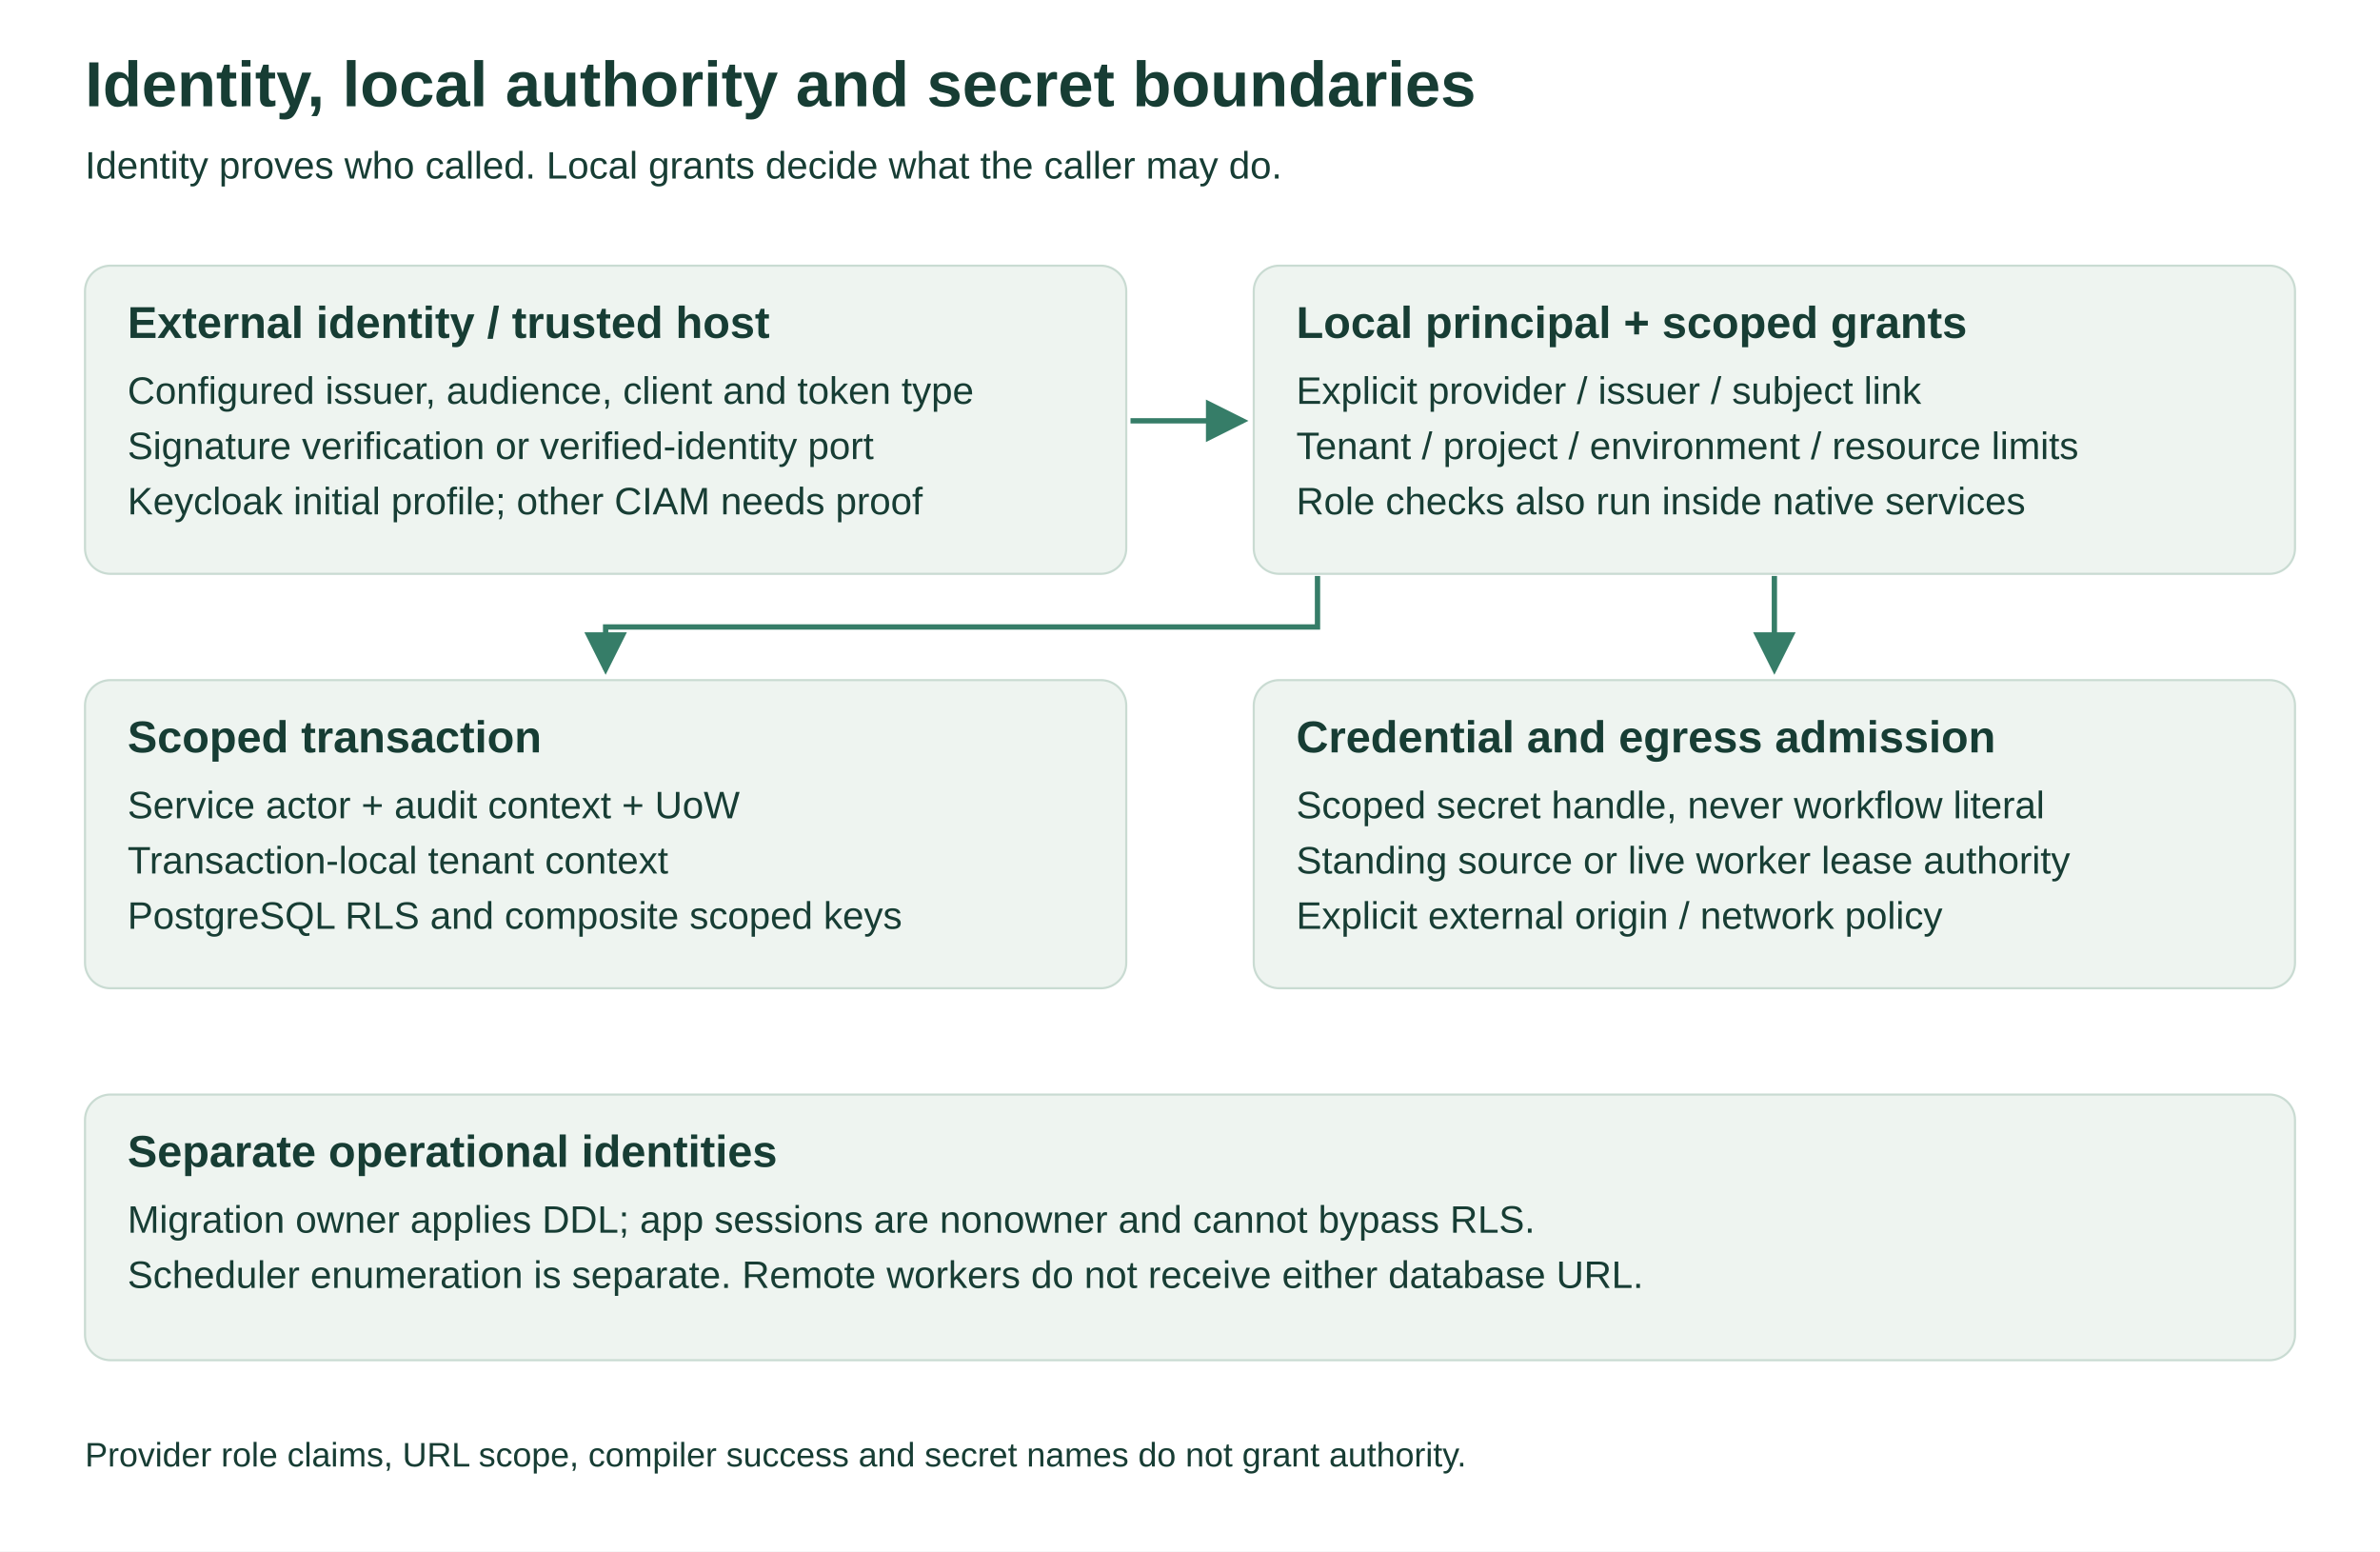
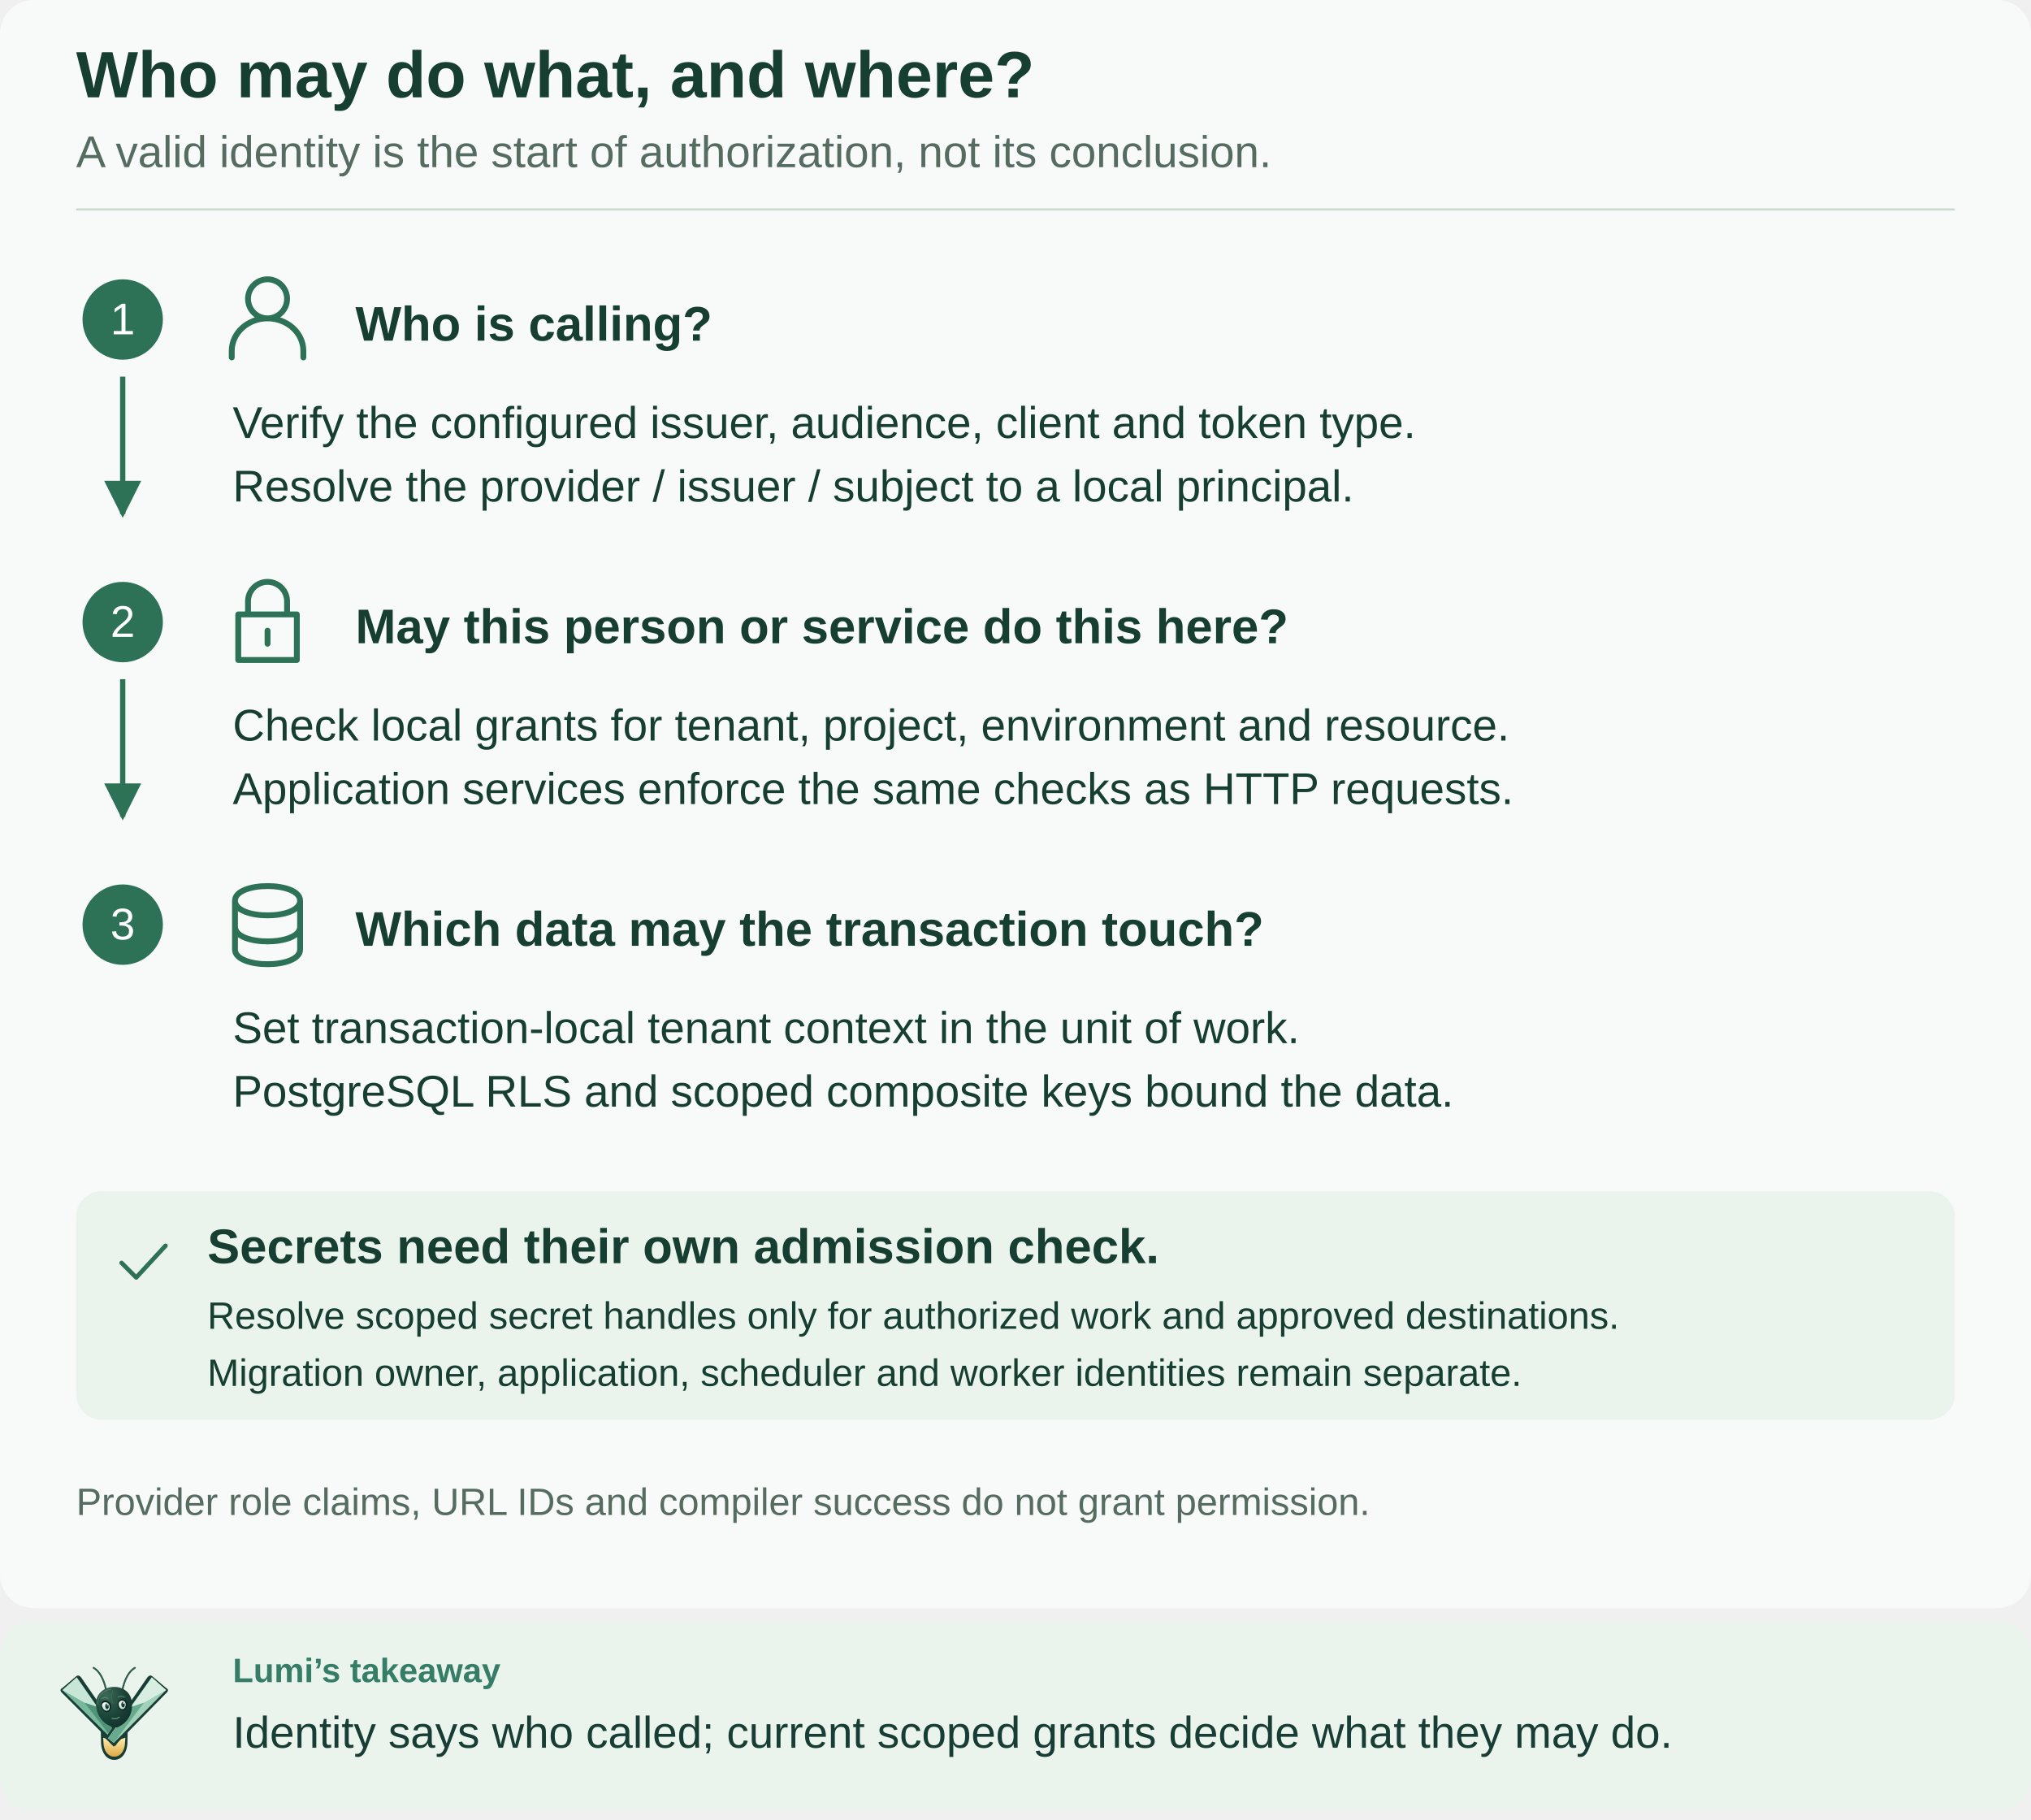
- <svg xmlns="http://www.w3.org/2000/svg" viewBox="0 0 1120 730" role="img" aria-labelledby="title desc">
+ <svg xmlns="http://www.w3.org/2000/svg" width="960" height="860" viewBox="0 0 960 860" role="img" aria-labelledby="title desc">
  <defs>
-     <marker id="arrow" markerWidth="8" markerHeight="8" refX="7" refY="4" orient="auto">
-       <path d="M0 0L8 4L0 8Z" fill="#367D68" />
+     <marker id="arrow" viewBox="0 0 10 10" refX="9" refY="5" markerWidth="7" markerHeight="7" orient="auto-start-reverse">
+       <path d="M0 0L10 5L0 10Z" fill="#2d7257" />
    </marker>
  </defs>
-   <style>text{font-family:Arial,sans-serif;fill:#173D34}.title{font-size:30px;font-weight:700}.head{font-size:21px;font-weight:700}.body{font-size:18px}.small{font-size:16px}.edge{fill:none;stroke:#367D68;stroke-width:2.5;marker-end:url(#arrow)}</style>
-   <rect width="1120" height="730" fill="#FFFFFF" />
-   <text x="40" y="50" class="title">Identity, local authority and secret boundaries</text>
-   <text x="40" y="84" class="body">Identity proves who called. Local grants decide what the caller may do.</text>
-   <rect x="40" y="125" width="490" height="145" rx="12" fill="#EEF4F0" stroke="#C9DBD2" />
-   <text x="60" y="159" class="head">External identity / trusted host</text>
-   <text x="60" y="190" class="body">Configured issuer, audience, client and token type</text>
-   <text x="60" y="216" class="body">Signature verification or verified-identity port</text>
-   <text x="60" y="242" class="body">Keycloak initial profile; other CIAM needs proof</text>
-   <rect x="590" y="125" width="490" height="145" rx="12" fill="#EEF4F0" stroke="#C9DBD2" />
-   <text x="610" y="159" class="head">Local principal + scoped grants</text>
-   <text x="610" y="190" class="body">Explicit provider / issuer / subject link</text>
-   <text x="610" y="216" class="body">Tenant / project / environment / resource limits</text>
-   <text x="610" y="242" class="body">Role checks also run inside native services</text>
-   <path class="edge" d="M532 198L585 198" />
-   <rect x="40" y="320" width="490" height="145" rx="12" fill="#EEF4F0" stroke="#C9DBD2" />
-   <text x="60" y="354" class="head">Scoped transaction</text>
-   <text x="60" y="385" class="body">Service actor + audit context + UoW</text>
-   <text x="60" y="411" class="body">Transaction-local tenant context</text>
-   <text x="60" y="437" class="body">PostgreSQL RLS and composite scoped keys</text>
-   <rect x="590" y="320" width="490" height="145" rx="12" fill="#EEF4F0" stroke="#C9DBD2" />
-   <text x="610" y="354" class="head">Credential and egress admission</text>
-   <text x="610" y="385" class="body">Scoped secret handle, never workflow literal</text>
-   <text x="610" y="411" class="body">Standing source or live worker lease authority</text>
-   <text x="610" y="437" class="body">Explicit external origin / network policy</text>
-   <path class="edge" d="M835 271L835 315" />
-   <path class="edge" d="M620 271L620 295L285 295L285 315" />
-   <rect x="40" y="515" width="1040" height="125" rx="12" fill="#EEF4F0" stroke="#C9DBD2" />
-   <text x="60" y="549" class="head">Separate operational identities</text>
-   <text x="60" y="580" class="body">Migration owner applies DDL; app sessions are nonowner and cannot bypass RLS.</text>
-   <text x="60" y="606" class="body">Scheduler enumeration is separate. Remote workers do not receive either database URL.</text>
-   <text x="40" y="690" class="small">Provider role claims, URL scope, compiler success and secret names do not grant authority.</text>
+   <style>text{font-family:"Avenir Next",Arial,Helvetica,sans-serif;fill:#163e31}.title{font-size:31px;font-weight:700}.head{font-size:23px;font-weight:700}.body{font-size:21px}.small{font-size:18px}.code{font-family:Menlo,Consolas,monospace;font-size:17px}.muted{fill:#566c61}.edge{fill:none;stroke:#2d7257;stroke-width:2.5;marker-end:url(#arrow)}.white{fill:white}</style>
+   <rect width="960" height="760" rx="16" fill="#f7faf8" />
+   <path d="M36 99H924" stroke="#c9dacf" />
+   <text x="36" y="46" class="title">Who may do what, and where?</text>
+   <text x="36" y="79" class="body muted">A valid identity is the start of authorization, not its conclusion.</text>
+   <circle cx="58" cy="151" r="19" fill="#2d7257" />
+   <text x="58" y="158" class="body white" text-anchor="middle">1</text>
+   <g transform="translate(108,132) scale(1.538462)" fill="none" stroke="#2d7257" stroke-width="1.8" stroke-linecap="round" stroke-linejoin="round">
+     <path d="M18 6A6 6 0 1 1 6 6A6 6 0 1 1 18 6 M1 24V22A11 10 0 0 1 23 22V24" />
+   </g>
+   <text x="168" y="161" class="head">Who is calling?</text>
+   <text x="110" y="207" class="body">Verify the configured issuer, audience, client and token type.</text>
+   <text x="110" y="237" class="body">Resolve the provider / issuer / subject to a local principal.</text>
+   <path class="edge" d="M58 178V243" />
+   <circle cx="58" cy="294" r="19" fill="#2d7257" />
+   <text x="58" y="301" class="body white" text-anchor="middle">2</text>
+   <g transform="translate(108,275) scale(1.538462)" fill="none" stroke="#2d7257" stroke-width="1.8" stroke-linecap="round" stroke-linejoin="round">
+     <path d="M6 10V6A6 6 0 0 1 12 0A6 6 0 0 1 18 6V10 M3 10H21V24H3Z M12 15V19" />
+   </g>
+   <text x="168" y="304" class="head">May this person or service do this here?</text>
+   <text x="110" y="350" class="body">Check local grants for tenant, project, environment and resource.</text>
+   <text x="110" y="380" class="body">Application services enforce the same checks as HTTP requests.</text>
+   <path class="edge" d="M58 321V386" />
+   <circle cx="58" cy="437" r="19" fill="#2d7257" />
+   <text x="58" y="444" class="body white" text-anchor="middle">3</text>
+   <g transform="translate(108,418) scale(1.538462)" fill="none" stroke="#2d7257" stroke-width="1.8" stroke-linecap="round" stroke-linejoin="round">
+     <path d="M2 5C2 -1 22 -1 22 5C22 11 2 11 2 5 M2 5V20C2 26 22 26 22 20V5 M2 13C2 19 22 19 22 13" />
+   </g>
+   <text x="168" y="447" class="head">Which data may the transaction touch?</text>
+   <text x="110" y="493" class="body">Set transaction-local tenant context in the unit of work.</text>
+   <text x="110" y="523" class="body">PostgreSQL RLS and scoped composite keys bound the data.</text>
+   <rect x="36" y="563" width="888" height="108" rx="12" fill="#eaf4ed" />
+   <g transform="translate(54,583) scale(1.153846)" fill="none" stroke="#2d7257" stroke-width="1.8" stroke-linecap="round" stroke-linejoin="round">
+     <path d="M3 12L9 18L21 5" />
+   </g>
+   <text x="98" y="597" class="head">Secrets need their own admission check.</text>
+   <text x="98" y="628" class="small">Resolve scoped secret handles only for authorized work and approved destinations.</text>
+   <text x="98" y="655" class="small">Migration owner, application, scheduler and worker identities remain separate.</text>
+   <text x="36" y="716" class="small muted">Provider role claims, URL IDs and compiler success do not grant permission.</text>
+   <g id="lumi-takeaway">
+     <rect x="0" y="766" width="960" height="90" rx="16" fill="#EAF4ED" />
+     <g transform="translate(22 777) scale(.25)">
+       <defs>
+         <radialGradient id="lumi-face" cx=".3" cy=".2" r=".9">
+           <stop stop-color="#3C6957" />
+           <stop offset=".55" stop-color="#1C463A" />
+           <stop offset="1" stop-color="#102E28" />
+         </radialGradient>
+         <linearGradient id="lumi-eye" x1="0" y1="0" x2="0" y2="1">
+           <stop stop-color="#FFFFFF" />
+           <stop offset="1" stop-color="#B8DCC8" />
+         </linearGradient>
+         <linearGradient id="lumi-lantern" x1="0" y1="0" x2="0" y2="1">
+           <stop stop-color="#FFEDAD" />
+           <stop offset="1" stop-color="#DDA743" />
+         </linearGradient>
+       </defs>
+       <g stroke-linecap="round" stroke-linejoin="round">
+         <path d="M113 89C109 67 100 51 89 45M143 89C147 67 156 51 167 45" fill="none" stroke="#315C4E" stroke-width="3.5" />
+         <path d="M102 134Q128 122 154 134L153 184C153 206 142 219 128 219C114 219 103 206 103 184Z" fill="#173D34" />
+         <path d="M107 177Q128 185 149 177L148 191C146 205 138 213 128 213C118 213 110 205 108 191Z" fill="url(#lumi-lantern)" />
+         <path d="M30 83L56 61Q61 57 66 64L142 174L130 193L28 91Q24 86 30 83Z" fill="#173D34" />
+         <path d="M57 63L135 175L129 185L30 87Z" fill="#78B89C" />
+         <path d="M57 63L96 119L72 111L30 87Z" fill="#C7E6D7" />
+         <path d="M72 111L96 119L135 175L129 185Z" fill="#4F9479" />
+         <path d="M226 83L200 61Q195 57 190 64L111 178L127 194L228 91Q232 86 226 83Z" fill="#173D34" />
+         <path d="M199 63L116 178L127 187L226 87Z" fill="#A1D1B9" />
+         <path d="M199 63L160 119L184 111L226 87Z" fill="#D8EEE3" />
+         <path d="M184 111L160 119L116 178L127 187Z" fill="#68AA8D" />
+         <g transform="rotate(-5 128 120)">
+           <path d="M94 115C93 95 108 81 128 81C148 81 163 95 162 115       C162 135 150 152 130 158C109 155 95 138 94 115Z" fill="url(#lumi-face)" />
+           <path d="M98 111C98 96 110 86 124 85" fill="none" stroke="#83AF94" stroke-width="1.2" opacity=".5" />
+           <path d="M128 87C124 99 124 106 126 112" fill="none" stroke="#58856B" stroke-width="1" opacity=".4" />
+           <path d="M103 114C104 106 111 103 117 107C124 111 124 120 119 126       C111 131 104 124 103 114Z" fill="#0C2923" />
+           <path d="M105 114C106 109 111 107 116 110C120 113 121 120 117 124       C111 127 106 122 105 114Z" fill="url(#lumi-eye)" />
+           <ellipse cx="114.5" cy="116.5" rx="3.3" ry="5.4" fill="#173D34" />
+           <circle cx="115.5" cy="113.5" r="1.4" fill="#FFFFFF" />
+           <path d="M135 112C138 105 145 103 151 108C156 114 153 124 147 127       C139 129 133 120 135 112Z" fill="#0C2923" />
+           <path d="M137 113C139 108 144 107 148 110C152 114 150 121 146 124       C140 126 136 120 137 113Z" fill="url(#lumi-eye)" />
+           <ellipse cx="145" cy="116" rx="3.3" ry="5.4" fill="#173D34" />
+           <circle cx="146" cy="113" r="1.4" fill="#FFFFFF" />
+           <path d="M106 101Q112 98 118 102M137 101Q143 98 149 102" fill="none" stroke="#6C997E" stroke-width="1.8" opacity=".65" />
+           <path d="M122 140Q129 143 136 139" fill="none" stroke="#84B295" stroke-width="1.5" />
+         </g>
+       </g>
+     </g>
+     <text x="110" y="795" style="font-family:Arial,Helvetica,sans-serif;font-size:16px;font-weight:700;fill:#367D68">Lumi’s takeaway</text>
+     <text x="110" y="826" style="font-family:Arial,Helvetica,sans-serif;font-size:21px;fill:#173D34">Identity says who called; current scoped grants decide what they may do.</text>
+   </g>
</svg>
